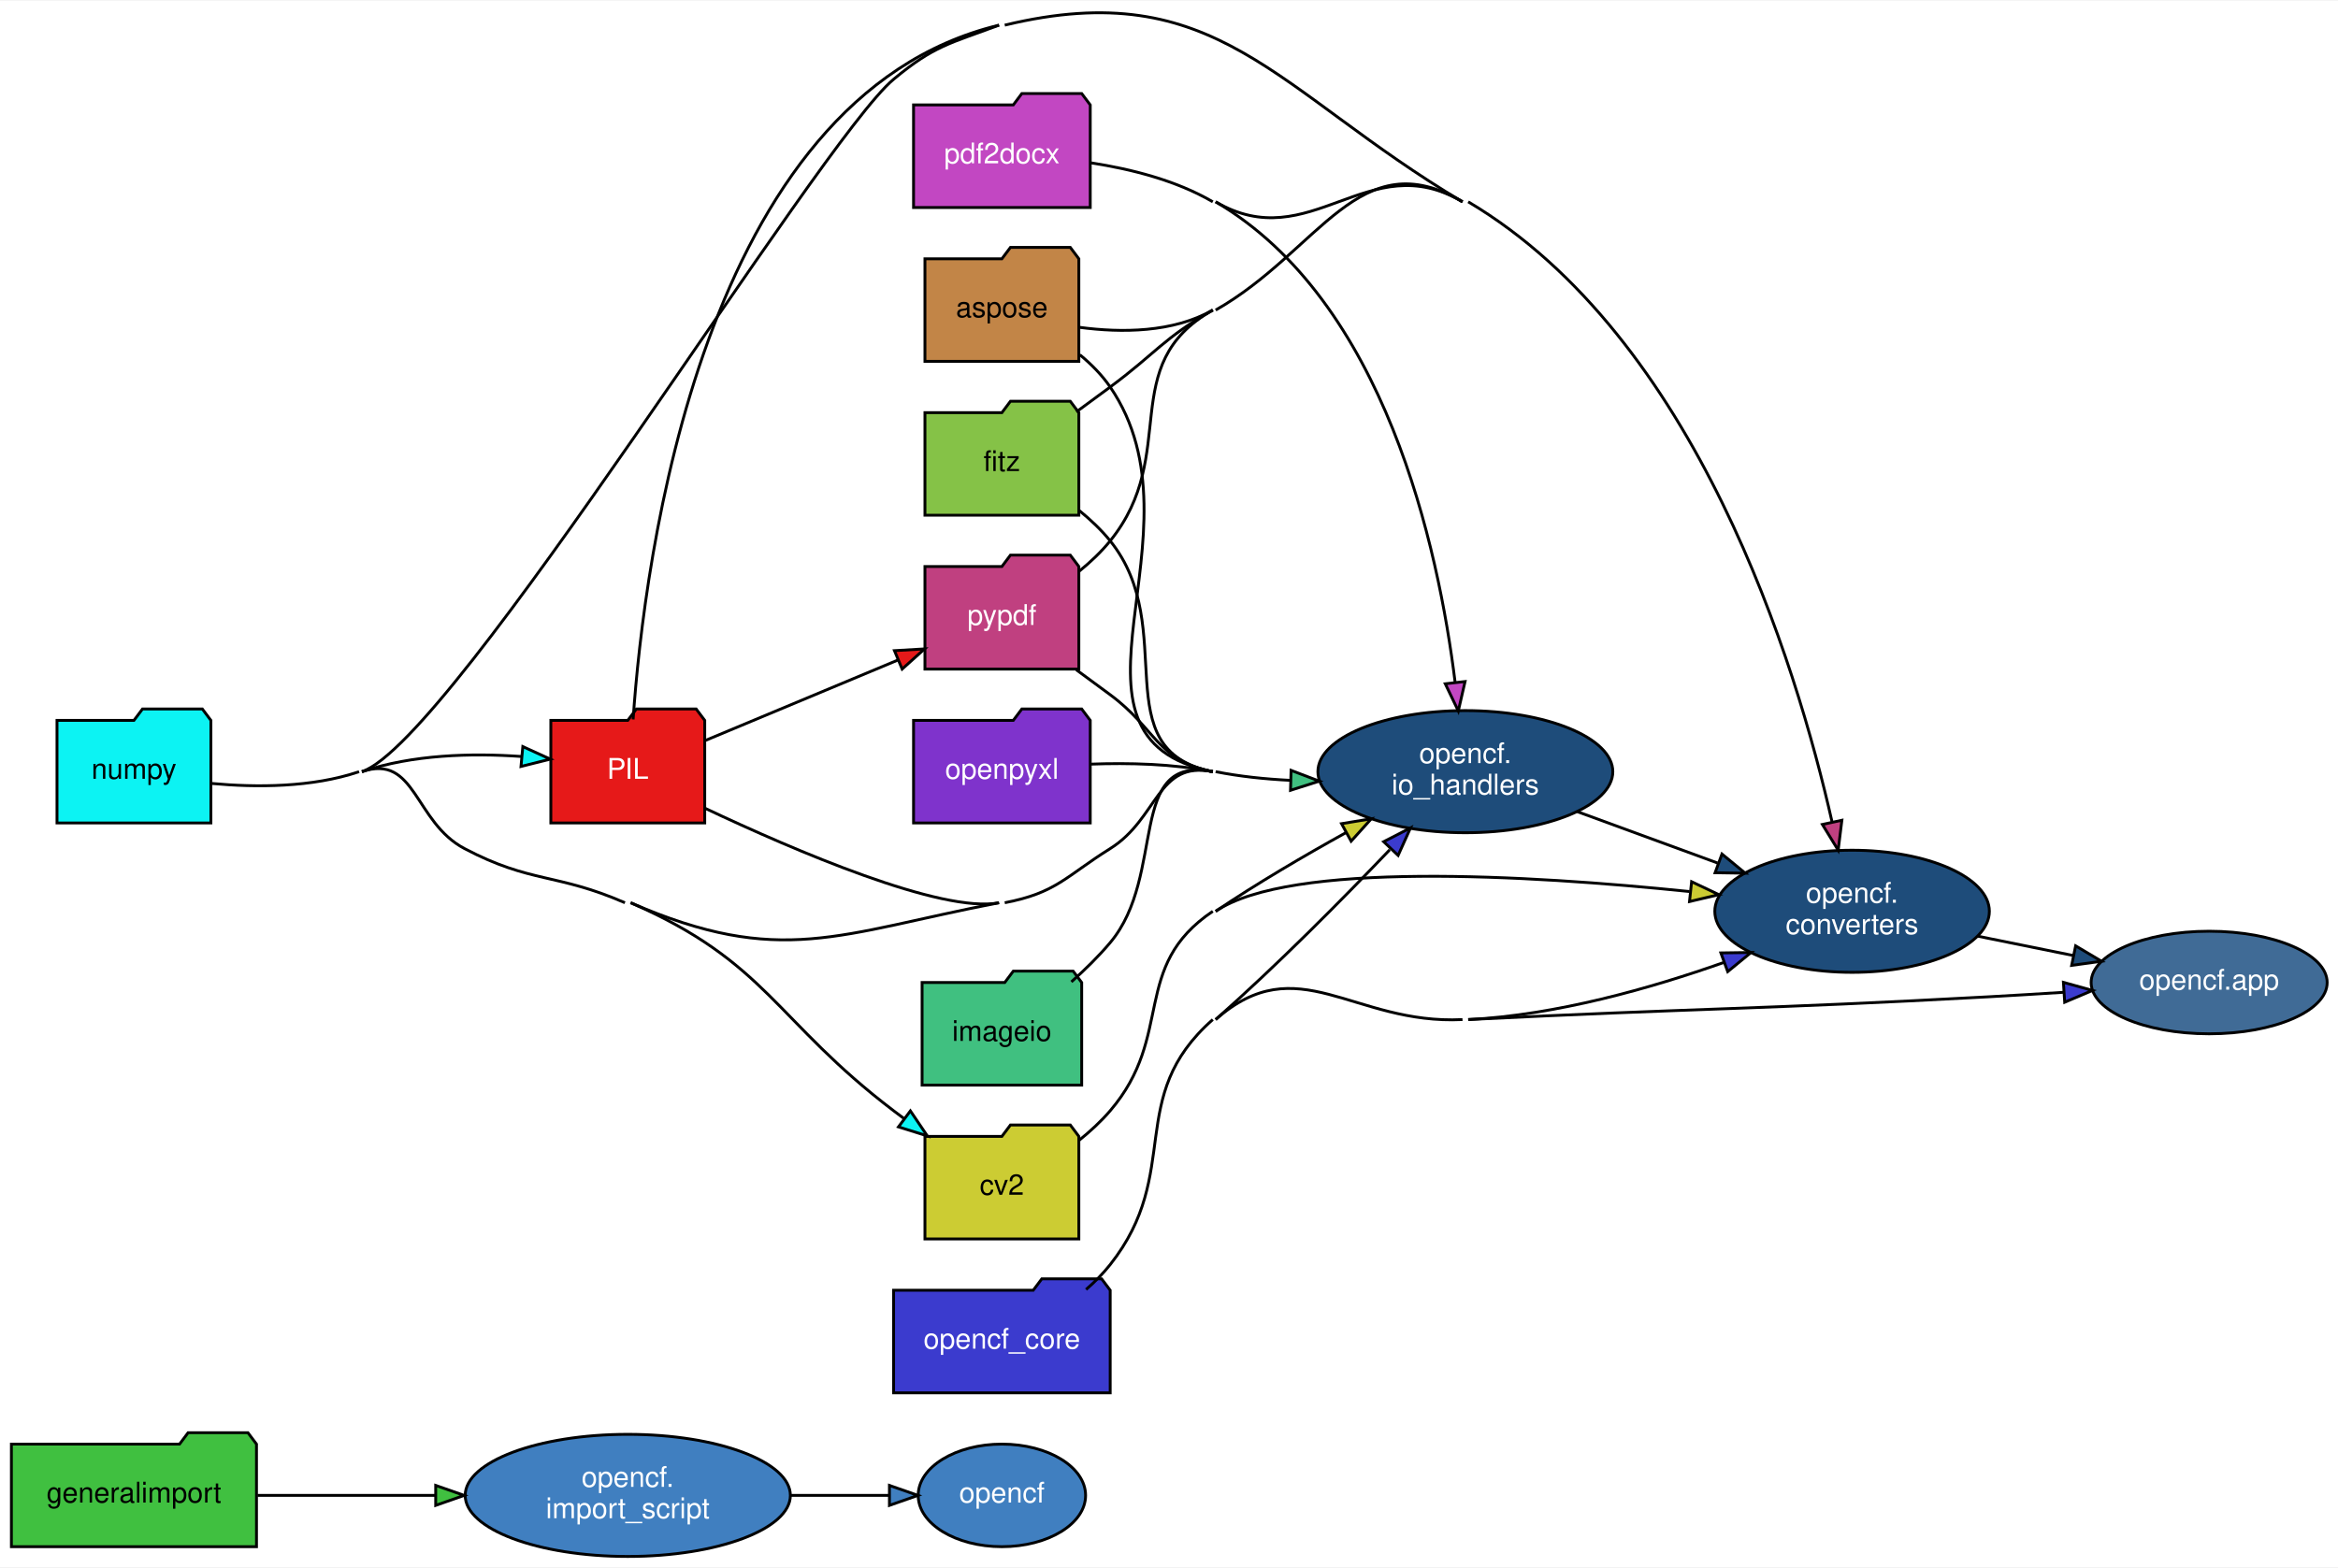
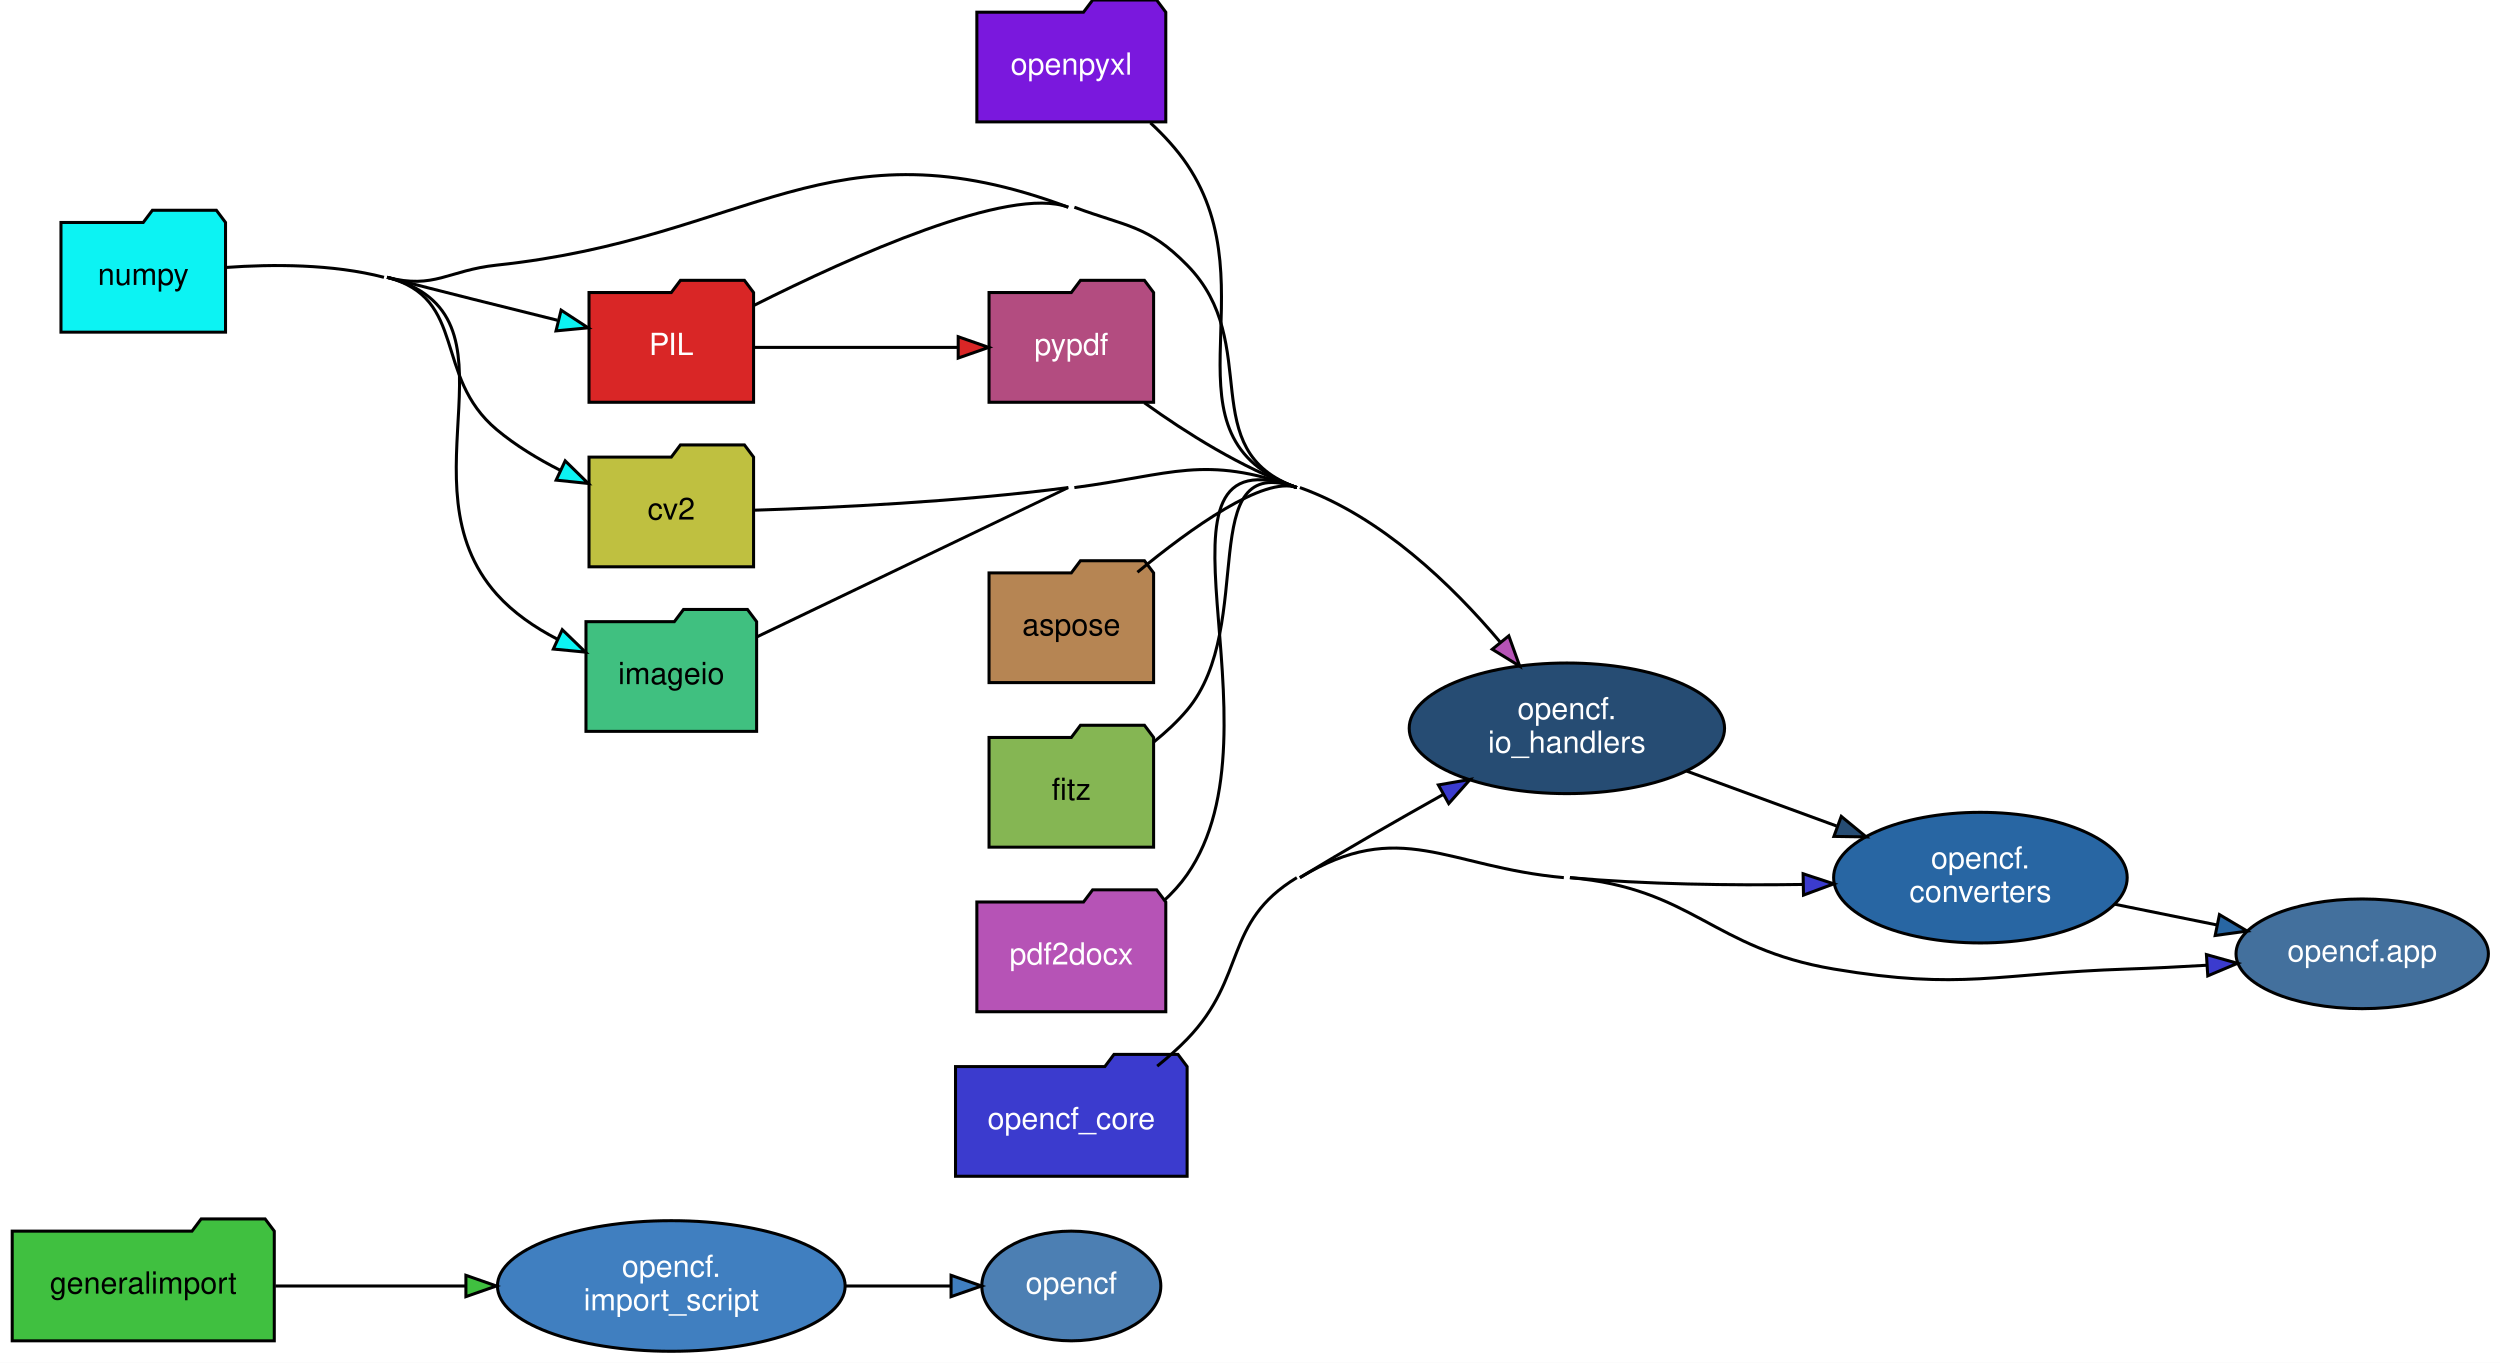
- <svg xmlns="http://www.w3.org/2000/svg" width="820pt" height="550pt" viewBox="0.00 0.00 820.37 549.82">
-   <g id="graph0" class="graph" transform="scale(1 1) rotate(0) translate(4 545.82)">
+ <svg xmlns="http://www.w3.org/2000/svg" width="820pt" height="447pt" viewBox="0.00 0.00 820.37 447.21">
+   <g id="graph0" class="graph" transform="scale(1 1) rotate(0) translate(4 443.21)">
    <style>.edge&gt;path:hover{stroke-width:8}</style>
-     <polygon fill="white" stroke="transparent" points="-4,4 -4,-545.82 816.37,-545.82 816.37,4 -4,4" />
+     <polygon fill="white" stroke="transparent" points="-4,4 -4,-443.21 816.37,-443.21 816.37,4 -4,4" />
    <g id="node1" class="node">
      <style>.edge&gt;path:hover{stroke-width:8}</style>
-       <ellipse fill="#407fc0" stroke="black" cx="347.55" cy="-21.21" rx="29.37" ry="18" />
+       <ellipse fill="#4c7fb3" stroke="black" cx="347.55" cy="-21.21" rx="29.37" ry="18" />
      <text text-anchor="middle" x="347.55" y="-18.71" font-family="Helvetica,sans-Serif" font-size="10.00" fill="#ffffff">opencf</text>
    </g>
    <g id="node2" class="node">
      <style>.edge&gt;path:hover{stroke-width:8}</style>
-       <ellipse fill="#406b96" stroke="black" cx="771.16" cy="-201.21" rx="41.41" ry="18" />
-       <text text-anchor="middle" x="771.16" y="-198.71" font-family="Helvetica,sans-Serif" font-size="10.00" fill="#ffffff">opencf.app</text>
+       <ellipse fill="#43709d" stroke="black" cx="771.16" cy="-130.21" rx="41.41" ry="18" />
+       <text text-anchor="middle" x="771.16" y="-127.71" font-family="Helvetica,sans-Serif" font-size="10.00" fill="#ffffff">opencf.app</text>
    </g>
    <g id="node3" class="node">
      <style>.edge&gt;path:hover{stroke-width:8}</style>
-       <ellipse fill="#1e4c7a" stroke="black" cx="645.87" cy="-226.21" rx="48.17" ry="21.43" />
-       <text text-anchor="middle" x="645.87" y="-229.21" font-family="Helvetica,sans-Serif" font-size="10.00" fill="#ffffff">opencf.</text>
-       <text text-anchor="middle" x="645.87" y="-218.21" font-family="Helvetica,sans-Serif" font-size="10.00" fill="#ffffff">converters</text>
+       <ellipse fill="#2866a3" stroke="black" cx="645.87" cy="-155.21" rx="48.17" ry="21.43" />
+       <text text-anchor="middle" x="645.87" y="-158.21" font-family="Helvetica,sans-Serif" font-size="10.00" fill="#ffffff">opencf.</text>
+       <text text-anchor="middle" x="645.87" y="-147.21" font-family="Helvetica,sans-Serif" font-size="10.00" fill="#ffffff">converters</text>
    </g>
-     <g id="edge16" class="edge">
+     <g id="edge12" class="edge">
      <style>.edge&gt;path:hover{stroke-width:8}</style>
-       <path fill="none" stroke="black" d="M689.99,-217.47C700.84,-215.27 712.53,-212.9 723.54,-210.67" />
-       <polygon fill="#1e4c7a" stroke="black" points="724.31,-214.08 733.41,-208.67 722.91,-207.22 724.31,-214.08" />
+       <path fill="none" stroke="black" d="M689.99,-146.47C700.84,-144.27 712.53,-141.9 723.54,-139.67" />
+       <polygon fill="#2866a3" stroke="black" points="724.31,-143.08 733.41,-137.67 722.91,-136.22 724.31,-143.08" />
    </g>
    <g id="node4" class="node">
      <style>.edge&gt;path:hover{stroke-width:8}</style>
      <ellipse fill="#407fc0" stroke="black" cx="216.28" cy="-21.21" rx="57.05" ry="21.43" />
      <text text-anchor="middle" x="216.28" y="-24.21" font-family="Helvetica,sans-Serif" font-size="10.00" fill="#ffffff">opencf.</text>
      <text text-anchor="middle" x="216.28" y="-13.21" font-family="Helvetica,sans-Serif" font-size="10.00" fill="#ffffff">import_script</text>
    </g>
-     <g id="edge17" class="edge">
+     <g id="edge13" class="edge">
      <style>.edge&gt;path:hover{stroke-width:8}</style>
      <path fill="none" stroke="black" d="M273.6,-21.21C285.13,-21.21 297.03,-21.21 307.78,-21.21" />
      <polygon fill="#407fc0" stroke="black" points="308.09,-24.71 318.09,-21.21 308.09,-17.71 308.09,-24.71" />
    </g>
    <g id="node5" class="node">
      <style>.edge&gt;path:hover{stroke-width:8}</style>
-       <ellipse fill="#1e4c7a" stroke="black" cx="510.17" cy="-275.21" rx="51.74" ry="21.43" />
-       <text text-anchor="middle" x="510.17" y="-278.21" font-family="Helvetica,sans-Serif" font-size="10.00" fill="#ffffff">opencf.</text>
-       <text text-anchor="middle" x="510.17" y="-267.21" font-family="Helvetica,sans-Serif" font-size="10.00" fill="#ffffff">io_handlers</text>
+       <ellipse fill="#264c73" stroke="black" cx="510.17" cy="-204.21" rx="51.74" ry="21.43" />
+       <text text-anchor="middle" x="510.17" y="-207.21" font-family="Helvetica,sans-Serif" font-size="10.00" fill="#ffffff">opencf.</text>
+       <text text-anchor="middle" x="510.17" y="-196.21" font-family="Helvetica,sans-Serif" font-size="10.00" fill="#ffffff">io_handlers</text>
    </g>
-     <g id="edge18" class="edge">
+     <g id="edge14" class="edge">
      <style>.edge&gt;path:hover{stroke-width:8}</style>
-       <path fill="none" stroke="black" d="M549.48,-261.17C564.82,-255.55 582.62,-249.03 598.67,-243.15" />
-       <polygon fill="#1e4c7a" stroke="black" points="600.21,-246.31 608.39,-239.58 597.8,-239.74 600.21,-246.31" />
+       <path fill="none" stroke="black" d="M549.48,-190.17C564.82,-184.55 582.62,-178.03 598.67,-172.15" />
+       <polygon fill="#264c73" stroke="black" points="600.21,-175.31 608.39,-168.58 597.8,-168.74 600.21,-175.31" />
    </g>
    <g id="node6" class="node">
      <style>.edge&gt;path:hover{stroke-width:8}</style>
-       <polygon fill="#e61919" stroke="black" points="243.28,-293.21 240.28,-297.21 219.28,-297.21 216.28,-293.21 189.28,-293.21 189.28,-257.21 243.28,-257.21 243.28,-293.21" />
-       <text text-anchor="middle" x="216.28" y="-272.71" font-family="Helvetica,sans-Serif" font-size="10.00" fill="#ffffff">PIL</text>
+       <polygon fill="#d92626" stroke="black" points="243.28,-347.21 240.28,-351.21 219.28,-351.21 216.28,-347.21 189.28,-347.21 189.28,-311.21 243.28,-311.21 243.28,-347.21" />
+       <text text-anchor="middle" x="216.28" y="-326.71" font-family="Helvetica,sans-Serif" font-size="10.00" fill="#ffffff">PIL</text>
    </g>
    <g id="edge1" class="edge">
      <style>.edge&gt;path:hover{stroke-width:8}</style>
-       <path fill="none" stroke="black" d="M218.15,-293.54C221.96,-348.88 242.01,-512.03 346.55,-537.21" />
-       <path fill="none" stroke="black" d="M348.55,-537.21C422.94,-555.13 443.38,-514.29 509.17,-475.21" />
+       <path fill="none" stroke="black" d="M243.42,-343C275.3,-359.03 327.31,-382.42 346.55,-375.21" />
+       <path fill="none" stroke="black" d="M348.55,-375.21C365.86,-368.73 372.59,-369.39 385.55,-356.21 410.92,-330.43 387.48,-295.36 421.55,-283.21" />
+     </g>
+     <g id="node16" class="node">
+       <style>.edge&gt;path:hover{stroke-width:8}</style>
+       <polygon fill="#b34c80" stroke="black" points="374.55,-347.21 371.55,-351.21 350.55,-351.21 347.55,-347.21 320.55,-347.21 320.55,-311.21 374.55,-311.21 374.55,-347.21" />
+       <text text-anchor="middle" x="347.55" y="-326.71" font-family="Helvetica,sans-Serif" font-size="10.00" fill="#ffffff">pypdf</text>
    </g>
    <g id="edge2" class="edge">
      <style>.edge&gt;path:hover{stroke-width:8}</style>
-       <path fill="none" stroke="black" d="M243.4,-262.36C274.99,-247.44 326.43,-225.35 346.55,-229.21" />
+       <path fill="none" stroke="black" d="M243.44,-329.21C262.62,-329.21 288.92,-329.21 310.16,-329.21" />
+       <polygon fill="#d92626" stroke="black" points="310.43,-332.71 320.43,-329.21 310.43,-325.71 310.43,-332.71" />
    </g>
-     <g id="node16" class="node">
+     <g id="node7" class="node">
      <style>.edge&gt;path:hover{stroke-width:8}</style>
-       <polygon fill="#c04080" stroke="black" points="374.55,-347.21 371.55,-351.21 350.55,-351.21 347.55,-347.21 320.55,-347.21 320.55,-311.21 374.55,-311.21 374.55,-347.21" />
-       <text text-anchor="middle" x="347.55" y="-326.71" font-family="Helvetica,sans-Serif" font-size="10.00" fill="#ffffff">pypdf</text>
+       <polygon fill="#b68553" stroke="black" points="374.55,-255.21 371.55,-259.21 350.55,-259.21 347.55,-255.21 320.55,-255.21 320.55,-219.21 374.55,-219.21 374.55,-255.21" />
+       <text text-anchor="middle" x="347.55" y="-234.71" font-family="Helvetica,sans-Serif" font-size="10.00" fill="#000000">aspose</text>
    </g>
    <g id="edge3" class="edge">
      <style>.edge&gt;path:hover{stroke-width:8}</style>
-       <path fill="none" stroke="black" d="M243.44,-286.14C262.89,-294.27 289.64,-305.44 311.03,-314.37" />
-       <polygon fill="#e61919" stroke="black" points="309.85,-317.68 320.43,-318.3 312.55,-311.22 309.85,-317.68" />
+       <path fill="none" stroke="black" d="M369.25,-255.43C386.79,-269.88 410.76,-287.06 421.55,-283.21" />
    </g>
-     <g id="node7" class="node">
+     <g id="node8" class="node">
      <style>.edge&gt;path:hover{stroke-width:8}</style>
-       <polygon fill="#c28547" stroke="black" points="374.55,-455.21 371.55,-459.21 350.55,-459.21 347.55,-455.21 320.55,-455.21 320.55,-419.21 374.55,-419.21 374.55,-455.21" />
-       <text text-anchor="middle" x="347.55" y="-434.71" font-family="Helvetica,sans-Serif" font-size="10.00" fill="#000000">aspose</text>
+       <polygon fill="#bfc040" stroke="black" points="243.28,-293.21 240.28,-297.21 219.28,-297.21 216.28,-293.21 189.28,-293.21 189.28,-257.21 243.28,-257.21 243.28,-293.21" />
+       <text text-anchor="middle" x="216.28" y="-272.71" font-family="Helvetica,sans-Serif" font-size="10.00" fill="#000000">cv2</text>
    </g>
    <g id="edge4" class="edge">
      <style>.edge&gt;path:hover{stroke-width:8}</style>
-       <path fill="none" stroke="black" d="M374.82,-431.15C389.49,-429.19 407.56,-429.26 421.55,-437.21" />
+       <path fill="none" stroke="black" d="M243.62,-275.79C269.82,-276.61 311.1,-278.57 346.55,-283.21" />
+     </g>
+     <g id="node9" class="node">
+       <style>.edge&gt;path:hover{stroke-width:8}</style>
+       <polygon fill="#85b653" stroke="black" points="374.55,-201.21 371.55,-205.21 350.55,-205.21 347.55,-201.21 320.55,-201.21 320.55,-165.21 374.55,-165.21 374.55,-201.21" />
+       <text text-anchor="middle" x="347.55" y="-180.71" font-family="Helvetica,sans-Serif" font-size="10.00" fill="#000000">fitz</text>
    </g>
    <g id="edge5" class="edge">
      <style>.edge&gt;path:hover{stroke-width:8}</style>
-       <path fill="none" stroke="black" d="M374.92,-421.52C378.93,-418.2 382.68,-414.41 385.55,-410.21 420.64,-358.98 360.66,-287.38 421.55,-275.21" />
-     </g>
-     <g id="node8" class="node">
-       <style>.edge&gt;path:hover{stroke-width:8}</style>
-       <polygon fill="#cccc33" stroke="black" points="374.55,-147.21 371.55,-151.21 350.55,-151.21 347.55,-147.21 320.55,-147.21 320.55,-111.21 374.55,-111.21 374.55,-147.21" />
-       <text text-anchor="middle" x="347.55" y="-126.71" font-family="Helvetica,sans-Serif" font-size="10.00" fill="#000000">cv2</text>
-     </g>
-     <g id="edge6" class="edge">
-       <style>.edge&gt;path:hover{stroke-width:8}</style>
-       <path fill="none" stroke="black" d="M374.57,-145.77C378.52,-148.95 382.35,-152.47 385.55,-156.21 408.29,-182.8 392.55,-206.65 421.55,-226.21" />
-       <path fill="none" stroke="black" d="M422.55,-226.21C448.68,-243.84 531.97,-238.98 588.84,-233.14" />
-       <polygon fill="#cccc33" stroke="black" points="589.56,-236.59 599.13,-232.05 588.82,-229.63 589.56,-236.59" />
-     </g>
-     <g id="edge7" class="edge">
-       <style>.edge&gt;path:hover{stroke-width:8}</style>
-       <path fill="none" stroke="black" d="M422.55,-226.21C437.02,-235.98 453.56,-245.66 468.28,-253.82" />
-       <polygon fill="#cccc33" stroke="black" points="466.73,-256.96 477.18,-258.68 470.09,-250.81 466.73,-256.96" />
-     </g>
-     <g id="node9" class="node">
-       <style>.edge&gt;path:hover{stroke-width:8}</style>
-       <polygon fill="#85c247" stroke="black" points="374.55,-401.21 371.55,-405.21 350.55,-405.21 347.55,-401.21 320.55,-401.21 320.55,-365.21 374.55,-365.21 374.55,-401.21" />
-       <text text-anchor="middle" x="347.55" y="-380.71" font-family="Helvetica,sans-Serif" font-size="10.00" fill="#000000">fitz</text>
-     </g>
-     <g id="edge8" class="edge">
-       <style>.edge&gt;path:hover{stroke-width:8}</style>
-       <path fill="none" stroke="black" d="M373.66,-401.47C377.65,-404.38 381.72,-407.38 385.55,-410.21 401.63,-422.11 404.17,-427.32 421.55,-437.21" />
-     </g>
-     <g id="edge9" class="edge">
-       <style>.edge&gt;path:hover{stroke-width:8}</style>
-       <path fill="none" stroke="black" d="M374.76,-366.81C378.69,-363.61 382.45,-360.05 385.55,-356.21 410.3,-325.56 382.92,-282.93 421.55,-275.21" />
+       <path fill="none" stroke="black" d="M374.62,-199.73C378.57,-202.91 382.38,-206.44 385.55,-210.21 408.84,-237.9 387.48,-295.36 421.55,-283.21" />
    </g>
    <g id="node10" class="node">
      <style>.edge&gt;path:hover{stroke-width:8}</style>
      <polygon fill="#40c040" stroke="black" points="86,-39.21 83,-43.21 62,-43.21 59,-39.21 0,-39.21 0,-3.21 86,-3.21 86,-39.21" />
      <text text-anchor="middle" x="43" y="-18.71" font-family="Helvetica,sans-Serif" font-size="10.00" fill="#000000">generalimport</text>
    </g>
-     <g id="edge10" class="edge">
+     <g id="edge6" class="edge">
      <style>.edge&gt;path:hover{stroke-width:8}</style>
      <path fill="none" stroke="black" d="M86.34,-21.21C105.15,-21.21 127.75,-21.21 148.74,-21.21" />
      <polygon fill="#40c040" stroke="black" points="148.88,-24.71 158.88,-21.21 148.88,-17.71 148.88,-24.71" />
    </g>
    <g id="node11" class="node">
      <style>.edge&gt;path:hover{stroke-width:8}</style>
-       <polygon fill="#40c080" stroke="black" points="375.55,-201.21 372.55,-205.21 351.55,-205.21 348.55,-201.21 319.55,-201.21 319.55,-165.21 375.55,-165.21 375.55,-201.21" />
-       <text text-anchor="middle" x="347.55" y="-180.71" font-family="Helvetica,sans-Serif" font-size="10.00" fill="#000000">imageio</text>
+       <polygon fill="#40c080" stroke="black" points="244.28,-239.21 241.28,-243.21 220.28,-243.21 217.28,-239.21 188.28,-239.21 188.28,-203.21 244.28,-203.21 244.28,-239.21" />
+       <text text-anchor="middle" x="216.28" y="-218.71" font-family="Helvetica,sans-Serif" font-size="10.00" fill="#000000">imageio</text>
+     </g>
+     <g id="edge7" class="edge">
+       <style>.edge&gt;path:hover{stroke-width:8}</style>
+       <path fill="none" stroke="black" d="M244.35,-234.21C282.23,-252.38 346.46,-283.2 346.55,-283.21" />
+       <path fill="none" stroke="black" d="M348.55,-283.21C380.72,-287.43 390.99,-294.11 421.55,-283.21" />
+     </g>
+     <g id="node12" class="node">
+       <style>.edge&gt;path:hover{stroke-width:8}</style>
+       <polygon fill="#0cf3f3" stroke="black" points="70,-370.21 67,-374.21 46,-374.21 43,-370.21 16,-370.21 16,-334.21 70,-334.21 70,-370.21" />
+       <text text-anchor="middle" x="43" y="-349.71" font-family="Helvetica,sans-Serif" font-size="10.00" fill="#000000">numpy</text>
    </g>
    <g id="edge11" class="edge">
      <style>.edge&gt;path:hover{stroke-width:8}</style>
-       <path fill="none" stroke="black" d="M371.93,-201.44C376.71,-205.7 381.51,-210.4 385.55,-215.21 405.56,-239.02 391.06,-281.3 421.55,-275.21" />
-       <path fill="none" stroke="black" d="M422.55,-275.21C430.92,-273.54 439.84,-272.61 448.66,-272.17" />
-       <polygon fill="#40c080" stroke="black" points="449.02,-275.67 458.91,-271.88 448.82,-268.67 449.02,-275.67" />
+       <path fill="none" stroke="black" d="M123,-352.21C138.59,-348.18 142.99,-354.51 159,-356.21 242.31,-365.06 268.09,-404.6 346.55,-375.21" />
    </g>
-     <g id="node12" class="node">
+     <g id="edge8" class="edge">
      <style>.edge&gt;path:hover{stroke-width:8}</style>
-       <polygon fill="#0cf3f3" stroke="black" points="70,-293.21 67,-297.21 46,-297.21 43,-293.21 16,-293.21 16,-257.21 70,-257.21 70,-293.21" />
-       <text text-anchor="middle" x="43" y="-272.71" font-family="Helvetica,sans-Serif" font-size="10.00" fill="#000000">numpy</text>
+       <path fill="none" stroke="black" d="M123,-352.21C141.4,-347.45 161.91,-342.32 178.91,-338.12" />
+       <polygon fill="#0cf3f3" stroke="black" points="180.12,-341.43 188.99,-335.63 178.45,-334.63 180.12,-341.43" />
    </g>
-     <g id="edge14" class="edge">
+     <g id="edge9" class="edge">
      <style>.edge&gt;path:hover{stroke-width:8}</style>
-       <path fill="none" stroke="black" d="M123,-275.21C155.23,-286.16 283.41,-496.41 309.55,-518.21 323.75,-530.05 329.24,-530.72 346.55,-537.21" />
+       <path fill="none" stroke="black" d="M123,-352.21C149.51,-345.35 138,-319.79 159,-302.21 165.19,-297.03 172.55,-292.57 179.87,-288.86" />
+       <polygon fill="#0cf3f3" stroke="black" points="181.46,-291.98 189.03,-284.56 178.49,-285.65 181.46,-291.98" />
    </g>
-     <g id="edge15" class="edge">
+     <g id="edge10" class="edge">
      <style>.edge&gt;path:hover{stroke-width:8}</style>
-       <path fill="none" stroke="black" d="M217.28,-229.21C269.97,-206.31 290.13,-218.37 346.55,-229.21" />
-       <path fill="none" stroke="black" d="M348.55,-229.21C366.71,-232.7 369.88,-238.41 385.55,-248.21 402.51,-258.82 401.94,-279.13 421.55,-275.21" />
-     </g>
-     <g id="edge12" class="edge">
-       <style>.edge&gt;path:hover{stroke-width:8}</style>
-       <path fill="none" stroke="black" d="M123,-275.21C140.71,-281.23 161.46,-281.76 178.8,-280.55" />
-       <polygon fill="#0cf3f3" stroke="black" points="179.45,-284.01 189.09,-279.61 178.81,-277.04 179.45,-284.01" />
-     </g>
-     <g id="edge13" class="edge">
-       <style>.edge&gt;path:hover{stroke-width:8}</style>
-       <path fill="none" stroke="black" d="M70.33,-271.07C85.78,-269.64 105.46,-269.6 122,-275.21" />
-       <path fill="none" stroke="black" d="M123,-275.21C141.94,-281.64 141.3,-257.53 159,-248.21 182.36,-235.92 191.06,-239.74 215.28,-229.21" />
-       <path fill="none" stroke="black" d="M217.28,-229.21C265.24,-208.37 267.92,-187.85 309.55,-156.21 310.74,-155.31 311.95,-154.4 313.18,-153.48" />
-       <polygon fill="#0cf3f3" stroke="black" points="315.44,-156.16 321.38,-147.38 311.26,-150.54 315.44,-156.16" />
+       <path fill="none" stroke="black" d="M70.06,-355.44C85.41,-356.55 105.09,-356.59 122,-352.21" />
+       <path fill="none" stroke="black" d="M123,-352.21C170.35,-339.96 126.44,-284.72 159,-248.21 164.43,-242.13 171.52,-237.29 178.84,-233.49" />
+       <polygon fill="#0cf3f3" stroke="black" points="180.5,-236.58 188.12,-229.21 177.57,-230.22 180.5,-236.58" />
    </g>
    <g id="node13" class="node">
      <style>.edge&gt;path:hover{stroke-width:8}</style>
      <polygon fill="#3b3bce" stroke="black" points="385.55,-93.21 382.55,-97.21 361.55,-97.21 358.55,-93.21 309.55,-93.21 309.55,-57.21 385.55,-57.21 385.55,-93.21" />
      <text text-anchor="middle" x="347.55" y="-72.71" font-family="Helvetica,sans-Serif" font-size="10.00" fill="#ffffff">opencf_core</text>
    </g>
+     <g id="edge15" class="edge">
+       <style>.edge&gt;path:hover{stroke-width:8}</style>
+       <path fill="none" stroke="black" d="M375.73,-93.35C379.19,-96.14 382.57,-99.13 385.55,-102.21 405.34,-122.69 397.22,-140.42 421.55,-155.21" />
+       <path fill="none" stroke="black" d="M422.55,-155.21C455.45,-175.21 470.83,-158.65 509.17,-155.21" />
+       <path fill="none" stroke="black" d="M511.17,-155.21C551.75,-151.58 557.61,-131.97 597.79,-125.21 639.94,-118.12 651.24,-123.81 693.96,-125.21 702.43,-125.49 711.43,-125.94 720.16,-126.46" />
+       <polygon fill="#3b3bce" stroke="black" points="720.04,-129.96 730.24,-127.1 720.48,-122.98 720.04,-129.96" />
+     </g>
+     <g id="edge16" class="edge">
+       <style>.edge&gt;path:hover{stroke-width:8}</style>
+       <path fill="none" stroke="black" d="M511.17,-155.21C536.14,-152.98 563.84,-152.63 587.53,-152.97" />
+       <polygon fill="#3b3bce" stroke="black" points="587.69,-156.48 597.75,-153.17 587.82,-149.48 587.69,-156.48" />
+     </g>
+     <g id="edge17" class="edge">
+       <style>.edge&gt;path:hover{stroke-width:8}</style>
+       <path fill="none" stroke="black" d="M422.55,-155.21C437.71,-164.43 454.65,-174.13 469.49,-182.45" />
+       <polygon fill="#3b3bce" stroke="black" points="468,-185.63 478.43,-187.44 471.4,-179.51 468,-185.63" />
+     </g>
+     <g id="node14" class="node">
+       <style>.edge&gt;path:hover{stroke-width:8}</style>
+       <polygon fill="#7a18dd" stroke="black" points="378.55,-439.21 375.55,-443.21 354.55,-443.21 351.55,-439.21 316.55,-439.21 316.55,-403.21 378.55,-403.21 378.55,-439.21" />
+       <text text-anchor="middle" x="347.55" y="-418.71" font-family="Helvetica,sans-Serif" font-size="10.00" fill="#ffffff">openpyxl</text>
+     </g>
+     <g id="edge18" class="edge">
+       <style>.edge&gt;path:hover{stroke-width:8}</style>
+       <path fill="none" stroke="black" d="M373.51,-402.89C377.96,-398.77 382.23,-394.14 385.55,-389.21 413.34,-347.94 374.69,-299.92 421.55,-283.21" />
+     </g>
+     <g id="node15" class="node">
+       <style>.edge&gt;path:hover{stroke-width:8}</style>
+       <polygon fill="#b653b6" stroke="black" points="378.55,-147.21 375.55,-151.21 354.55,-151.21 351.55,-147.21 316.55,-147.21 316.55,-111.21 378.55,-111.21 378.55,-147.21" />
+       <text text-anchor="middle" x="347.55" y="-126.71" font-family="Helvetica,sans-Serif" font-size="10.00" fill="#ffffff">pdf2docx</text>
+     </g>
    <g id="edge19" class="edge">
      <style>.edge&gt;path:hover{stroke-width:8}</style>
-       <path fill="none" stroke="black" d="M377.08,-93.46C380.17,-96.16 383.09,-99.09 385.55,-102.21 411.23,-134.73 390.49,-160.79 421.55,-188.21" />
-       <path fill="none" stroke="black" d="M422.55,-188.21C451.41,-213.69 470.72,-186.31 509.17,-188.21" />
-       <path fill="none" stroke="black" d="M511.17,-188.21C592.39,-192.24 612.76,-191.77 693.96,-196.21 702.42,-196.68 711.42,-197.22 720.15,-197.78" />
-       <polygon fill="#3b3bce" stroke="black" points="720.02,-201.27 730.23,-198.43 720.47,-194.29 720.02,-201.27" />
+       <path fill="none" stroke="black" d="M377.82,-147.52C380.71,-150.17 383.37,-153.08 385.55,-156.21 419.08,-204.36 366.29,-302.91 421.55,-283.21" />
+       <path fill="none" stroke="black" d="M422.55,-283.21C449.27,-273.69 472.57,-251.12 488.26,-232.53" />
+       <polygon fill="#b653b6" stroke="black" points="491.11,-234.56 494.7,-224.6 485.68,-230.15 491.11,-234.56" />
    </g>
    <g id="edge20" class="edge">
      <style>.edge&gt;path:hover{stroke-width:8}</style>
-       <path fill="none" stroke="black" d="M511.17,-188.21C541.95,-189.74 575.28,-199.2 600.97,-208.29" />
-       <polygon fill="#3b3bce" stroke="black" points="599.83,-211.6 610.42,-211.75 602.23,-205.03 599.83,-211.6" />
-     </g>
-     <g id="edge21" class="edge">
-       <style>.edge&gt;path:hover{stroke-width:8}</style>
-       <path fill="none" stroke="black" d="M422.55,-188.21C444.03,-207.17 466.83,-230.21 483.65,-247.81" />
-       <polygon fill="#3b3bce" stroke="black" points="481.5,-250.64 490.93,-255.48 486.58,-245.82 481.5,-250.64" />
-     </g>
-     <g id="node14" class="node">
-       <style>.edge&gt;path:hover{stroke-width:8}</style>
-       <polygon fill="#7f33cc" stroke="black" points="378.55,-293.21 375.55,-297.21 354.55,-297.21 351.55,-293.21 316.55,-293.21 316.55,-257.21 378.55,-257.21 378.55,-293.21" />
-       <text text-anchor="middle" x="347.55" y="-272.71" font-family="Helvetica,sans-Serif" font-size="10.00" fill="#ffffff">openpyxl</text>
-     </g>
-     <g id="edge22" class="edge">
-       <style>.edge&gt;path:hover{stroke-width:8}</style>
-       <path fill="none" stroke="black" d="M378.65,-277.85C391.92,-278.34 407.63,-277.99 421.55,-275.21" />
-     </g>
-     <g id="node15" class="node">
-       <style>.edge&gt;path:hover{stroke-width:8}</style>
-       <polygon fill="#c247c2" stroke="black" points="378.55,-509.21 375.55,-513.21 354.55,-513.21 351.55,-509.21 316.55,-509.21 316.55,-473.21 378.55,-473.21 378.55,-509.21" />
-       <text text-anchor="middle" x="347.55" y="-488.71" font-family="Helvetica,sans-Serif" font-size="10.00" fill="#ffffff">pdf2docx</text>
-     </g>
-     <g id="edge23" class="edge">
-       <style>.edge&gt;path:hover{stroke-width:8}</style>
-       <path fill="none" stroke="black" d="M422.55,-475.21C455.77,-455.75 476.07,-494.87 509.17,-475.21" />
-     </g>
-     <g id="edge24" class="edge">
-       <style>.edge&gt;path:hover{stroke-width:8}</style>
-       <path fill="none" stroke="black" d="M378.88,-488.86C392.64,-486.75 408.68,-482.76 421.55,-475.21" />
-       <path fill="none" stroke="black" d="M422.55,-475.21C482.07,-440.34 500.74,-353.71 506.56,-306.73" />
-       <polygon fill="#c247c2" stroke="black" points="510.07,-306.84 507.7,-296.51 503.12,-306.06 510.07,-306.84" />
-     </g>
-     <g id="edge25" class="edge">
-       <style>.edge&gt;path:hover{stroke-width:8}</style>
-       <path fill="none" stroke="black" d="M374.76,-345.62C378.69,-348.82 382.45,-352.38 385.55,-356.21 410.3,-386.86 387.31,-417.74 421.55,-437.21" />
-       <path fill="none" stroke="black" d="M422.55,-437.21C459.09,-458 473.02,-496.68 509.17,-475.21" />
-       <path fill="none" stroke="black" d="M511.17,-475.21C591.43,-427.55 626.24,-313.22 638.83,-257.63" />
-       <polygon fill="#c04080" stroke="black" points="642.29,-258.16 640.99,-247.65 635.45,-256.68 642.29,-258.16" />
-     </g>
-     <g id="edge26" class="edge">
-       <style>.edge&gt;path:hover{stroke-width:8}</style>
-       <path fill="none" stroke="black" d="M373.66,-310.96C377.65,-308.04 381.72,-305.05 385.55,-302.21 401.63,-290.32 401.94,-279.13 421.55,-275.21" />
+       <path fill="none" stroke="black" d="M371.51,-311.04C385.24,-301.15 403.49,-289.65 421.55,-283.21" />
    </g>
  </g>
</svg>
